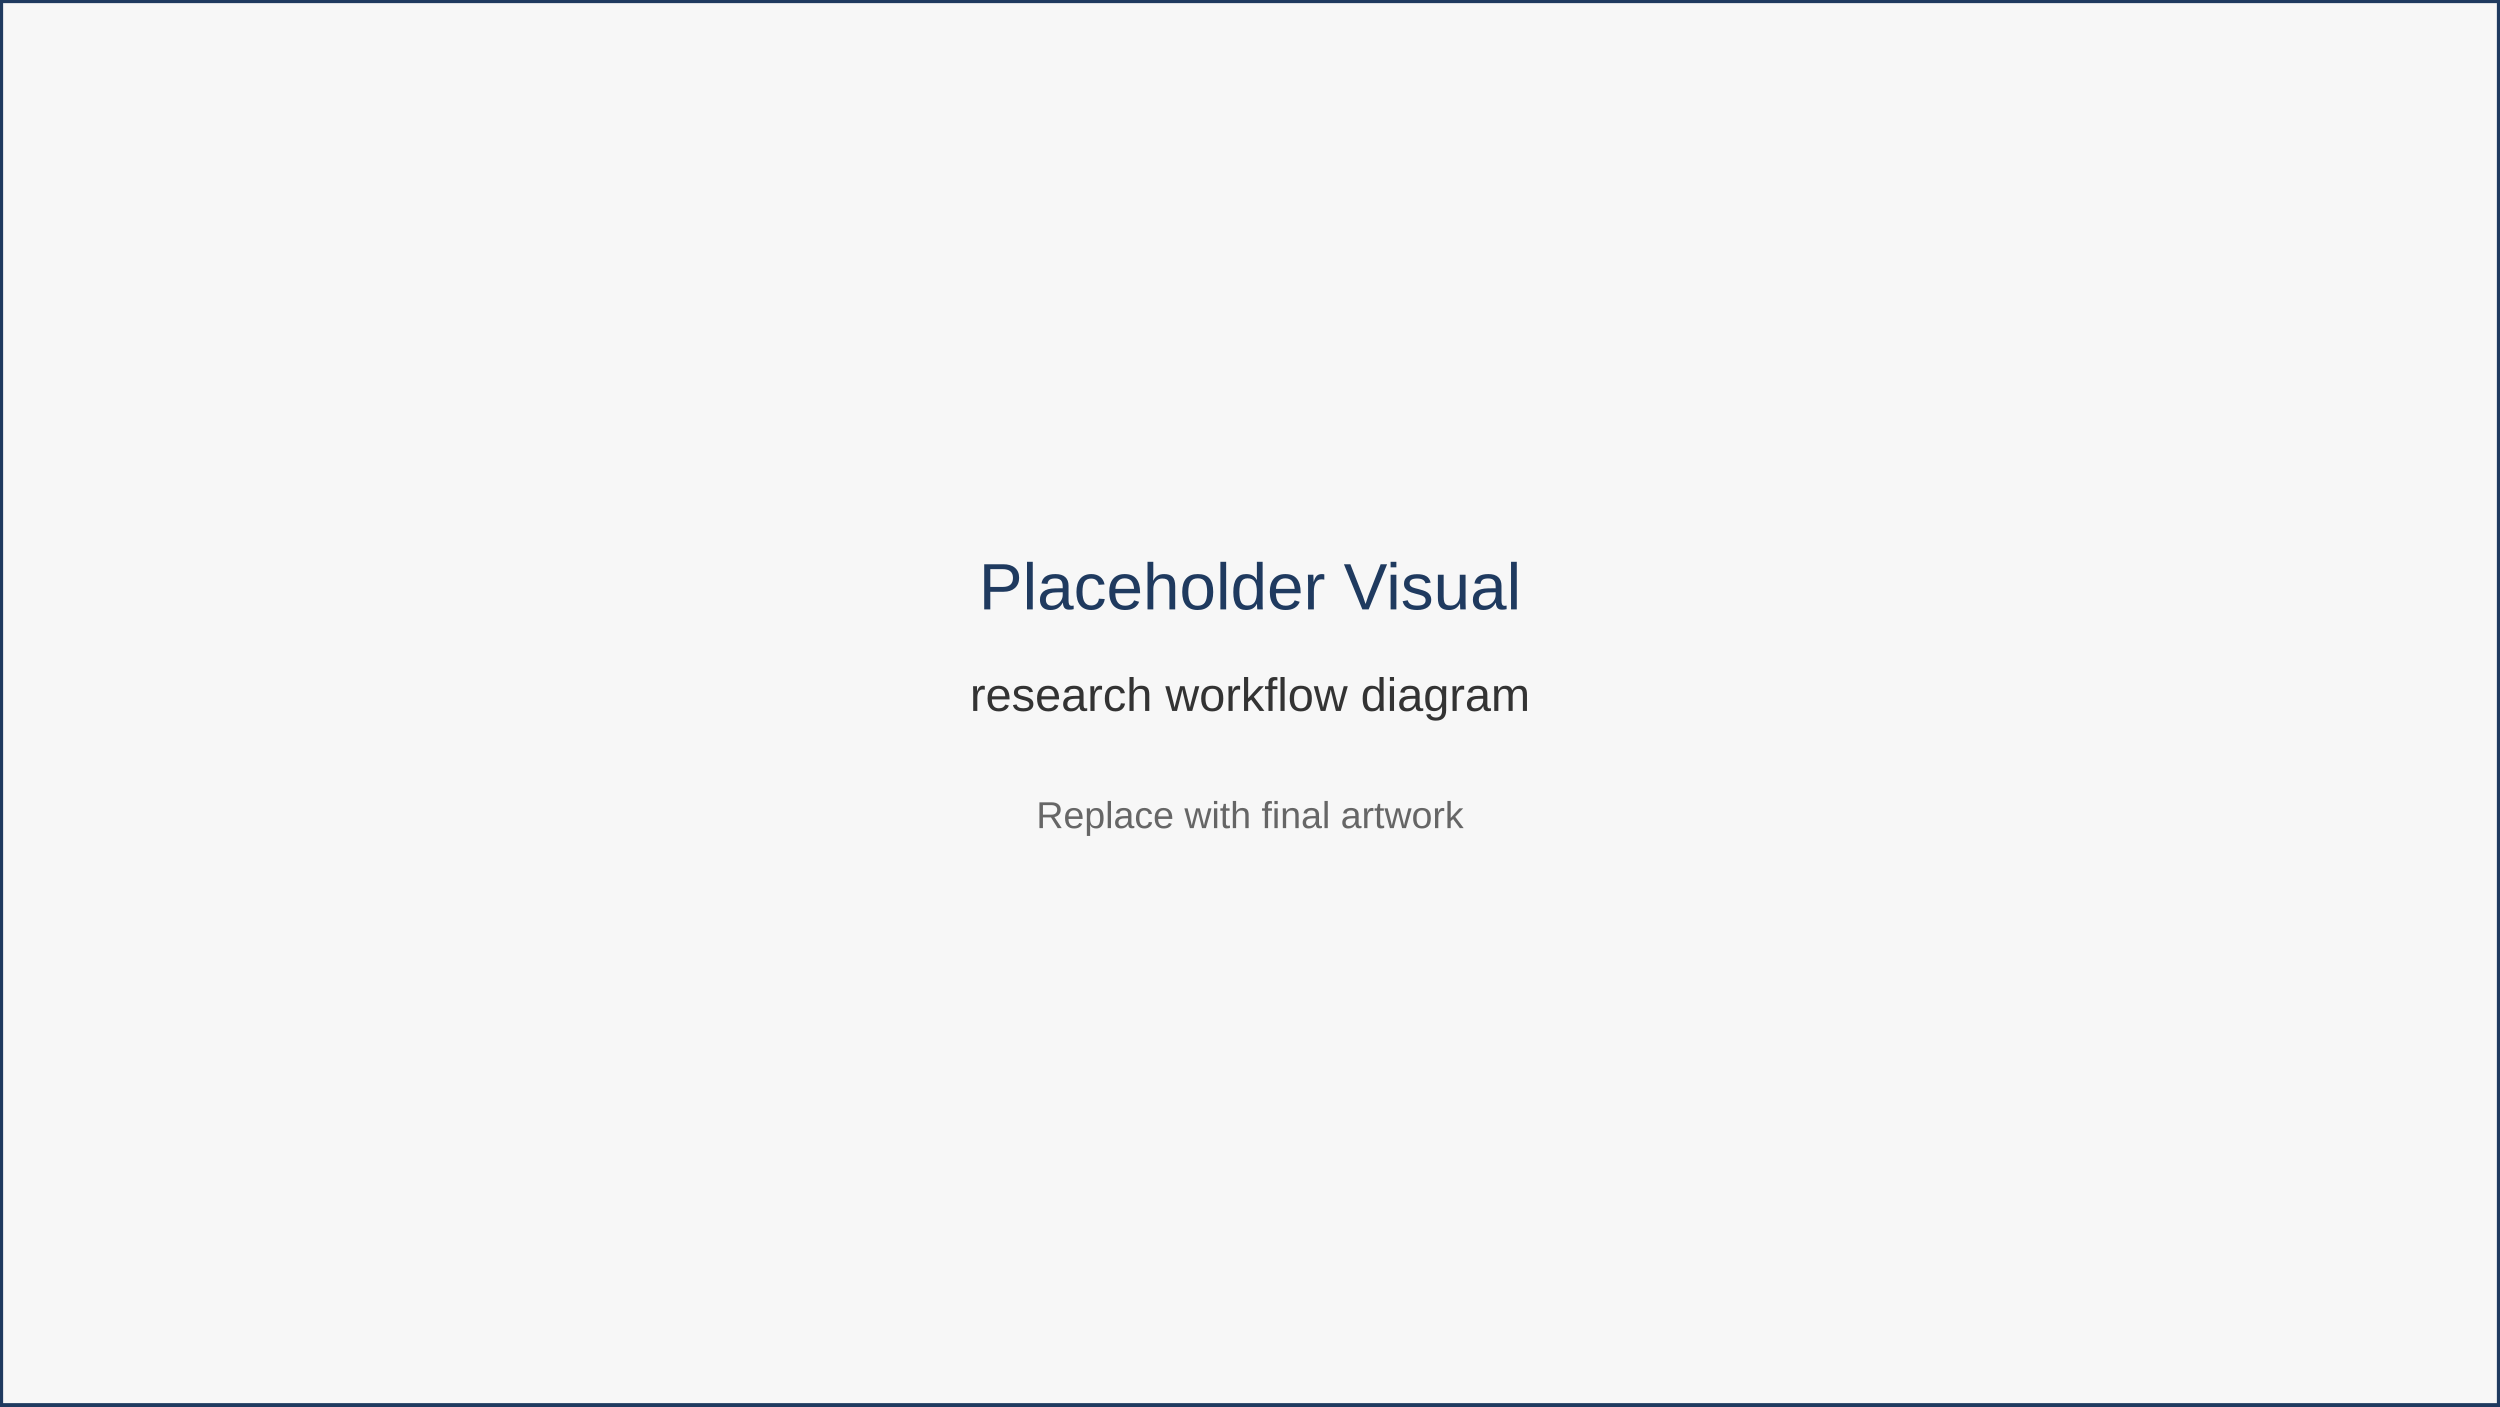
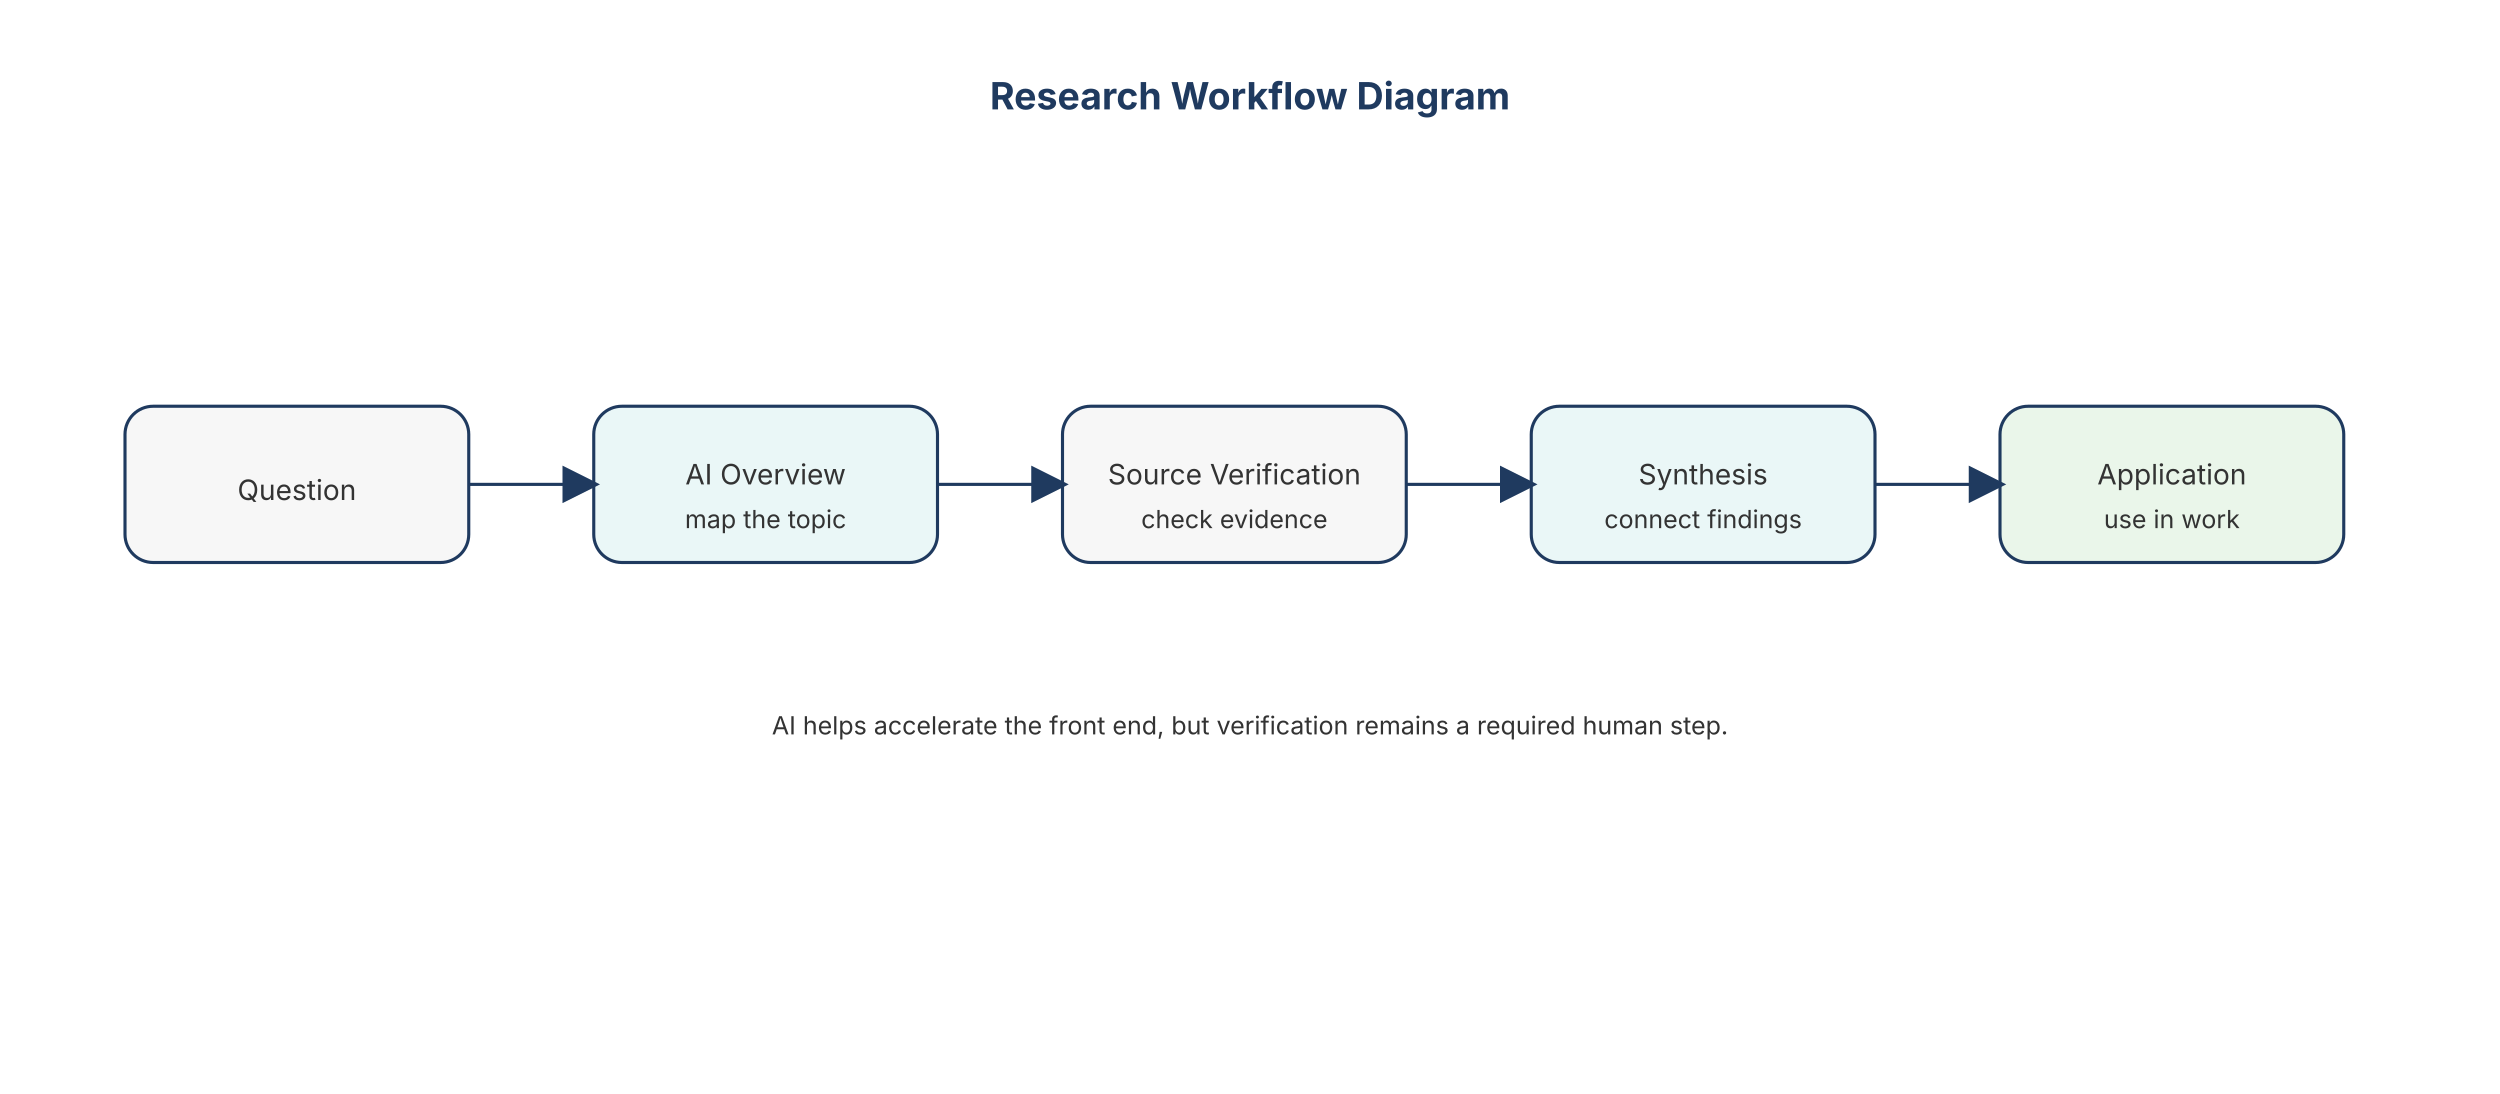
- <svg xmlns="http://www.w3.org/2000/svg" width="1600" height="900" viewBox="0 0 1600 900">
-   <rect width="1600" height="900" fill="#F7F7F7" stroke="#1F3A5F" stroke-width="4" />
-   <text x="800" y="390" text-anchor="middle" font-family="Arial, sans-serif" font-size="42" fill="#1F3A5F">
-     Placeholder Visual
-   </text>
-   <text x="800" y="455" text-anchor="middle" font-family="Arial, sans-serif" font-size="30" fill="#333333">
-     research workflow diagram
-   </text>
-   <text x="800" y="530" text-anchor="middle" font-family="Arial, sans-serif" font-size="24" fill="#666666">
-     Replace with final artwork
-   </text>
+ <svg xmlns="http://www.w3.org/2000/svg" width="1600" height="700" viewBox="0 0 1600 700">
+   <defs>
+     <marker id="arrow" markerWidth="12" markerHeight="12" refX="10" refY="6" orient="auto" markerUnits="strokeWidth">
+       <path d="M0,0 L12,6 L0,12 z" fill="#1F3A5F" />
+     </marker>
+     <style>
+     .title { font: 700 24px Inter, Arial, sans-serif; fill: #1F3A5F; }
+     .label { font: 18px Inter, Arial, sans-serif; fill: #333333; }
+     .small { font: 16px Inter, Arial, sans-serif; fill: #333333; }
+     .step { fill: #F7F7F7; stroke: #1F3A5F; stroke-width: 2; rx: 18; ry: 18; }
+     .accent { fill: #EAF6EA; stroke: #1F3A5F; stroke-width: 2; rx: 18; ry: 18; }
+     .teal { fill: #EAF7F7; stroke: #1F3A5F; stroke-width: 2; rx: 18; ry: 18; }
+     .panel { fill: #F7F7F7; stroke: #1F3A5F; stroke-width: 2; rx: 16; ry: 16; }
+     .line { stroke: #1F3A5F; stroke-width: 2; fill: none; marker-end: url(#arrow); }
+     .rule { stroke: #1F3A5F; stroke-width: 2; }
+     .dot { fill: #2FA4A9; stroke: #1F3A5F; stroke-width: 2; }
+   </style>
+   </defs>
+   <text x="800" y="70" text-anchor="middle" class="title">Research Workflow Diagram</text>
+   <rect x="80" y="260" width="220" height="100" class="step" />
+   <rect x="380" y="260" width="220" height="100" class="teal" />
+   <rect x="680" y="260" width="220" height="100" class="step" />
+   <rect x="980" y="260" width="220" height="100" class="teal" />
+   <rect x="1280" y="260" width="220" height="100" class="accent" />
+   <text x="190" y="320" text-anchor="middle" class="label">Question</text>
+   <text x="490" y="310" text-anchor="middle" class="label">AI Overview</text>
+   <text x="490" y="338" text-anchor="middle" class="small">map the topic</text>
+   <text x="790" y="310" text-anchor="middle" class="label">Source Verification</text>
+   <text x="790" y="338" text-anchor="middle" class="small">check evidence</text>
+   <text x="1090" y="310" text-anchor="middle" class="label">Synthesis</text>
+   <text x="1090" y="338" text-anchor="middle" class="small">connect findings</text>
+   <text x="1390" y="310" text-anchor="middle" class="label">Application</text>
+   <text x="1390" y="338" text-anchor="middle" class="small">use in work</text>
+   <line x1="300" y1="310" x2="380" y2="310" class="line" />
+   <line x1="600" y1="310" x2="680" y2="310" class="line" />
+   <line x1="900" y1="310" x2="980" y2="310" class="line" />
+   <line x1="1200" y1="310" x2="1280" y2="310" class="line" />
+   <text x="800" y="470" text-anchor="middle" class="small">AI helps accelerate the front end, but verification remains a required human step.</text>
</svg>
